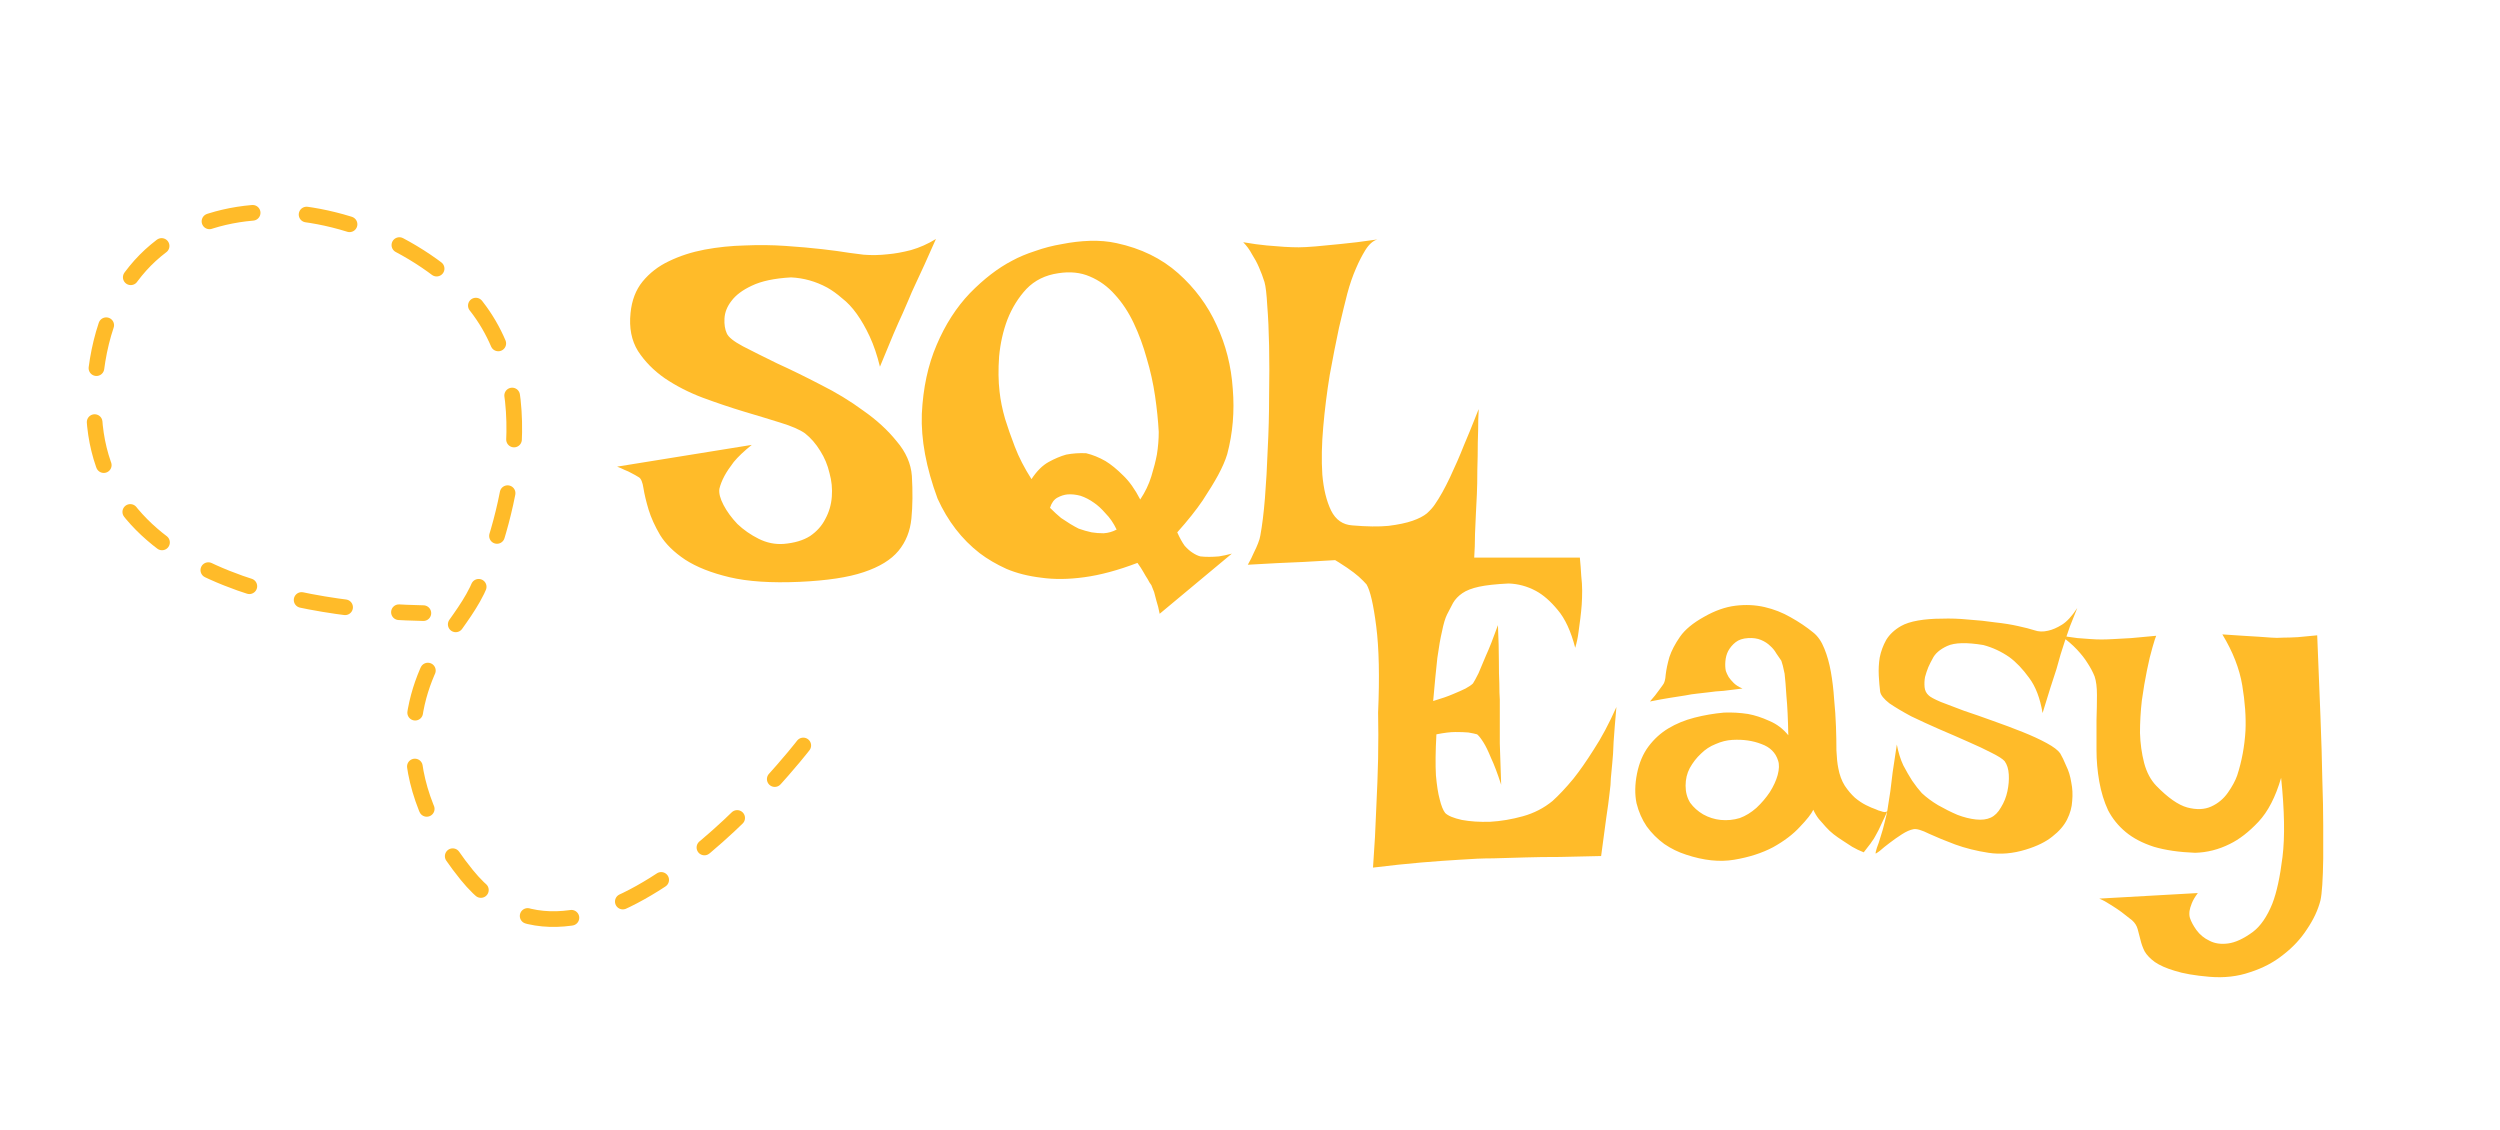
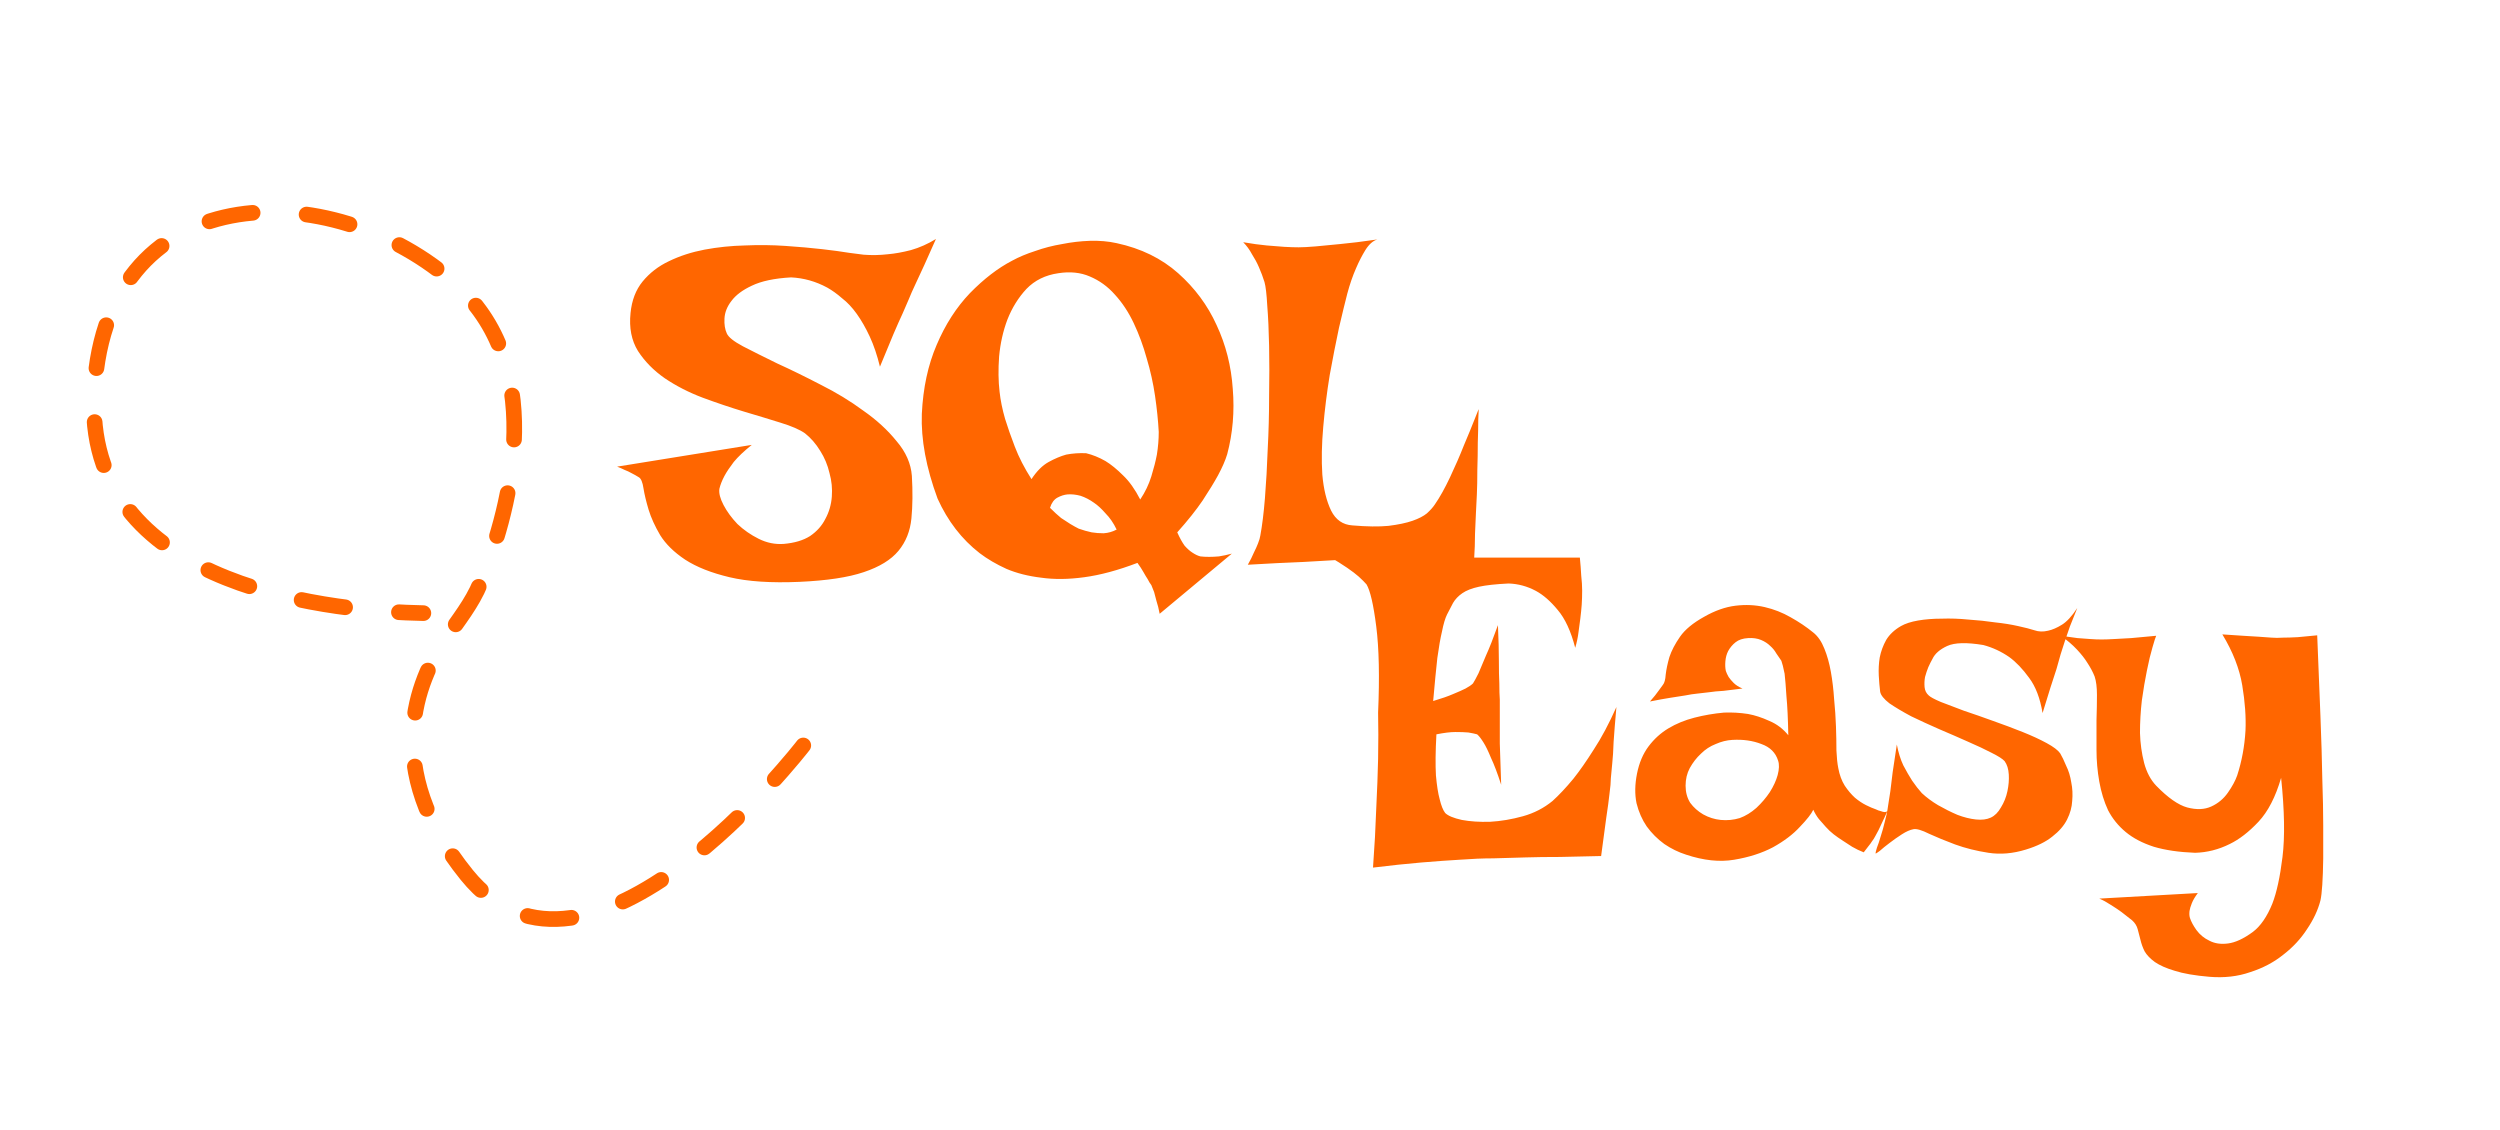
<svg xmlns="http://www.w3.org/2000/svg" width="1757" height="794" viewBox="0 0 1757 794" fill="none">
-   <path d="M564.547 523.909C564.547 523.909 413.367 720.18 328.048 614.909C267.021 539.61 293.297 477.891 313.207 448.85C321.94 436.112 331.794 424.006 337.632 409.708C355.819 365.167 387.853 260.984 320.896 200.314C234.046 121.618 70.048 122.409 66.048 281.004C62.641 416.103 240.43 429.812 297.547 430.909" stroke="#FFBB29" stroke-width="11" stroke-linecap="round" stroke-linejoin="round" stroke-dasharray="31 38" />
-   <path d="M657.774 167.957C654.739 174.895 652.029 180.965 649.644 186.168C647.259 191.371 645.2 195.815 643.465 199.501C641.514 203.62 639.888 207.306 638.587 210.558C637.503 212.942 636.094 216.194 634.36 220.313C632.625 223.999 630.457 228.877 627.856 234.947C625.471 240.801 622.328 248.389 618.425 257.711C616.474 249.689 614.089 242.644 611.271 236.573C608.453 230.503 605.417 225.191 602.165 220.639C598.914 216.086 595.445 212.4 591.759 209.582C588.29 206.547 584.822 204.054 581.353 202.103C573.331 197.767 564.876 195.382 555.988 194.948C544.281 195.599 535.067 197.55 528.346 200.802C521.842 203.837 517.073 207.414 514.038 211.533C511.002 215.436 509.376 219.555 509.16 223.891C508.943 228.01 509.485 231.479 510.786 234.297C511.87 236.898 515.664 239.934 522.167 243.402C528.888 246.871 536.91 250.882 546.232 255.435C555.771 259.771 565.96 264.757 576.8 270.394C587.64 275.813 597.613 281.884 606.718 288.604C616.04 295.108 623.845 302.263 630.132 310.067C636.636 317.655 640.213 325.785 640.864 334.457C641.514 345.514 641.406 355.486 640.539 364.375C639.671 373.264 636.636 380.852 631.433 387.139C626.23 393.426 618.1 398.412 607.043 402.098C596.204 405.783 581.136 408.06 561.841 408.927C541.896 409.794 525.528 408.71 512.737 405.675C499.946 402.64 489.539 398.521 481.518 393.317C473.713 388.114 467.86 382.369 463.957 376.082C460.272 369.795 457.562 363.833 455.828 358.196C454.093 352.343 452.901 347.356 452.25 343.237C451.6 338.901 450.516 336.3 448.998 335.433C447.264 334.349 445.53 333.373 443.795 332.506C442.278 331.639 440.652 330.88 438.917 330.229C437.183 329.362 435.449 328.604 433.714 327.953L528.346 312.669C522.926 317.005 518.699 321.016 515.664 324.701C512.845 328.387 510.677 331.639 509.16 334.457C507.425 337.709 506.233 340.744 505.582 343.562C505.149 346.598 506.124 350.392 508.509 354.944C510.894 359.497 514.146 363.941 518.265 368.277C522.601 372.396 527.587 375.865 533.224 378.684C538.861 381.502 544.714 382.694 550.785 382.261C558.372 381.61 564.551 379.768 569.321 376.732C574.09 373.48 577.667 369.47 580.052 364.7C582.654 359.931 584.171 354.728 584.605 349.091C585.039 343.454 584.497 337.926 582.979 332.506C581.678 326.869 579.51 321.666 576.475 316.896C573.44 311.91 569.863 307.791 565.744 304.539C562.058 301.938 556.313 299.444 548.508 297.06C540.92 294.675 532.357 292.073 522.818 289.255C513.496 286.437 503.848 283.185 493.875 279.499C484.12 275.813 475.231 271.261 467.209 265.841C459.405 260.421 453.118 254.025 448.348 246.654C443.795 239.283 442.061 230.395 443.145 219.988C444.012 211.1 446.831 203.729 451.6 197.875C456.586 191.805 462.765 187.035 470.136 183.566C477.724 179.881 486.071 177.171 495.176 175.437C504.498 173.702 513.929 172.727 523.468 172.51C533.224 172.076 542.763 172.185 552.085 172.835C561.624 173.485 570.188 174.244 577.776 175.111C585.364 175.979 591.759 176.846 596.962 177.713C602.382 178.363 605.743 178.797 607.043 179.014C612.68 179.447 618.317 179.339 623.954 178.688C628.94 178.255 634.36 177.279 640.213 175.762C646.284 174.027 652.137 171.426 657.774 167.957ZM711.275 183.241C716.045 180.64 721.464 178.363 727.535 176.412C733.605 174.244 739.892 172.618 746.396 171.534C752.9 170.233 759.404 169.475 765.908 169.258C772.629 169.041 778.916 169.583 784.769 170.884C801.896 174.569 816.313 181.615 828.02 192.021C839.727 202.428 848.724 214.568 855.011 228.443C861.515 242.318 865.309 257.277 866.393 273.32C867.694 289.146 866.393 304.431 862.491 319.173C861.19 323.509 859.022 328.495 855.987 334.132C853.385 338.901 849.808 344.755 845.255 351.692C840.703 358.413 834.741 365.893 827.37 374.131C829.104 378.033 830.838 381.177 832.573 383.562C834.524 385.729 836.367 387.355 838.101 388.439C840.052 389.74 841.895 390.607 843.629 391.041C845.364 391.258 847.423 391.366 849.808 391.366C851.759 391.366 854.036 391.258 856.637 391.041C859.456 390.607 862.491 389.957 865.743 389.09L815.012 431.365C814.362 427.896 813.603 424.861 812.736 422.26C812.086 419.875 811.544 417.815 811.11 416.081L809.159 411.203C808.292 410.119 807.424 408.71 806.557 406.976C805.69 405.675 804.714 404.049 803.63 402.098C802.546 400.146 801.137 397.979 799.403 395.594C785.745 400.797 773.279 404.157 762.005 405.675C750.949 407.192 740.868 407.301 731.762 406C722.657 404.916 714.527 402.856 707.373 399.821C700.218 396.569 693.931 392.884 688.511 388.765C675.937 379.009 666.073 366.218 658.919 350.392C650.897 328.712 647.212 308.875 647.862 290.881C648.729 272.67 652.198 256.519 658.268 242.427C664.338 228.118 672.143 215.978 681.682 206.005C691.438 196.032 701.302 188.444 711.275 183.241ZM759.404 348.44C756.152 347.573 753.117 347.248 750.298 347.465C747.914 347.682 745.529 348.44 743.144 349.741C740.759 351.042 739.025 353.427 737.941 356.896C740.759 359.714 743.361 362.099 745.746 364.05C748.347 365.784 750.515 367.193 752.25 368.277C754.418 369.578 756.369 370.662 758.103 371.529C761.138 372.613 764.173 373.48 767.209 374.131C769.81 374.564 772.629 374.781 775.664 374.781C778.916 374.564 781.951 373.697 784.769 372.18C782.601 367.627 780 363.833 776.964 360.798C774.146 357.546 771.436 355.053 768.835 353.318C765.799 351.15 762.656 349.524 759.404 348.44ZM724.933 336.733C728.619 331.097 732.629 327.086 736.965 324.701C741.301 322.316 745.421 320.582 749.323 319.498C753.876 318.631 758.537 318.306 763.306 318.522C767.859 319.606 772.412 321.449 776.964 324.051C780.867 326.436 784.986 329.796 789.322 334.132C793.658 338.251 797.669 343.888 801.354 351.042C804.823 345.839 807.424 340.419 809.159 334.782C810.893 329.146 812.194 324.051 813.061 319.498C813.928 314.078 814.362 308.767 814.362 303.563C813.928 295.542 813.061 287.087 811.76 278.198C810.46 269.31 808.508 260.529 805.907 251.857C803.522 243.186 800.487 234.947 796.801 227.143C793.116 219.338 788.671 212.617 783.468 206.98C778.482 201.344 772.629 197.116 765.908 194.298C759.404 191.479 752.033 190.721 743.795 192.021C734.689 193.322 727.21 197.008 721.356 203.078C715.719 209.148 711.275 216.303 708.023 224.541C704.988 232.562 703.037 241.234 702.17 250.557C701.519 259.662 701.628 267.9 702.495 275.271C703.145 281.342 704.446 287.737 706.397 294.458C708.131 300.095 710.408 306.599 713.226 313.97C716.045 321.341 719.947 328.929 724.933 336.733ZM873.717 170.233C880.004 171.317 885.532 172.076 890.302 172.51C895.288 172.943 899.407 173.269 902.659 173.485C906.561 173.702 909.922 173.811 912.74 173.811C915.558 173.811 919.569 173.594 924.772 173.16C929.108 172.727 934.745 172.185 941.682 171.534C948.837 170.884 957.617 169.8 968.023 168.282C964.988 169.149 962.17 171.643 959.568 175.762C957.183 179.664 955.015 183.892 953.064 188.444C950.679 193.864 948.62 199.826 946.885 206.33C945.368 212.184 943.417 220.205 941.032 230.395C938.864 240.584 936.696 251.641 934.528 263.564C932.577 275.488 931.059 287.629 929.975 299.986C928.891 312.127 928.675 323.292 929.325 333.481C930.192 343.671 932.252 352.126 935.504 358.847C938.756 365.351 943.742 368.819 950.463 369.253C960.652 370.12 969.107 370.229 975.828 369.578C982.765 368.711 988.402 367.519 992.738 366.001C997.074 364.483 1000.43 362.749 1002.82 360.798C1005.2 358.63 1007.05 356.57 1008.35 354.619C1011.82 349.633 1015.39 343.237 1019.08 335.433C1022.76 327.628 1026.02 320.148 1028.83 312.994C1031.87 305.84 1034.36 299.77 1036.31 294.783C1038.27 289.797 1039.24 287.412 1039.24 287.629C1039.24 288.062 1039.13 290.556 1038.92 295.108C1038.92 299.444 1038.81 304.756 1038.59 311.043C1038.59 317.113 1038.48 323.509 1038.27 330.229C1038.27 336.95 1038.16 342.695 1037.94 347.465C1037.72 351.367 1037.51 355.703 1037.29 360.473C1037.07 364.592 1036.86 369.47 1036.64 375.106C1036.64 380.743 1036.42 386.922 1035.99 393.643C1026.88 392.992 1018.21 392.559 1009.97 392.342C1001.74 392.125 994.472 392.017 988.185 392.017C980.814 392.017 973.985 392.125 967.698 392.342C960.977 392.559 953.173 392.884 944.284 393.317C936.696 393.751 927.265 394.293 915.992 394.943C904.719 395.377 891.711 396.027 876.969 396.895C878.703 393.859 880.112 391.041 881.196 388.439C882.497 385.838 883.472 383.67 884.123 381.936C884.99 379.768 885.532 377.925 885.749 376.407C887.05 369.47 888.134 360.689 889.001 350.066C889.868 339.227 890.518 327.736 890.952 315.596C891.602 303.455 891.927 291.098 891.927 278.523C892.144 265.732 892.144 253.917 891.927 243.077C891.711 232.237 891.277 222.807 890.627 214.785C890.193 206.764 889.543 201.235 888.676 198.2C887.592 194.731 886.291 191.263 884.773 187.794C883.472 184.759 881.846 181.724 879.895 178.688C878.161 175.437 876.101 172.618 873.717 170.233ZM933.735 390.892C948.91 391.325 961.485 391.65 971.457 391.867C981.647 391.867 989.885 391.867 996.172 391.867H1013.41H1110.32C1110.75 396.203 1111.07 400.431 1111.29 404.55C1111.72 408.452 1111.94 411.921 1111.94 414.956C1111.94 418.642 1111.83 422.002 1111.62 425.037C1111.4 428.072 1111.07 431.324 1110.64 434.793C1110.21 437.828 1109.77 441.08 1109.34 444.549C1108.91 448.018 1108.15 451.595 1107.06 455.28C1104.03 443.573 1099.91 434.685 1094.71 428.614C1089.72 422.544 1084.63 418.1 1079.42 415.281C1073.35 412.029 1066.96 410.295 1060.24 410.078C1051.35 410.512 1044.41 411.271 1039.42 412.354C1034.44 413.438 1030.53 414.956 1027.72 416.907C1024.9 418.858 1022.73 421.135 1021.21 423.736C1019.91 426.121 1018.5 428.831 1016.98 431.866C1015.68 434.468 1014.49 438.479 1013.41 443.898C1012.32 448.451 1011.24 454.63 1010.16 462.435C1009.29 470.239 1008.31 480.32 1007.23 492.678C1013.08 490.943 1017.74 489.317 1021.21 487.8C1024.9 486.282 1027.82 484.981 1029.99 483.897C1032.38 482.597 1034.11 481.404 1035.2 480.32C1036.06 479.02 1037.36 476.635 1039.1 473.166C1040.4 470.131 1042.13 466.012 1044.3 460.809C1046.69 455.605 1049.5 448.451 1052.76 439.346C1053.19 449.318 1053.41 457.665 1053.41 464.386C1053.41 470.89 1053.51 476.201 1053.73 480.32C1053.73 485.09 1053.84 488.884 1054.06 491.702V504.06C1054.06 508.612 1054.06 514.791 1054.06 522.596C1054.27 530.184 1054.6 539.831 1055.03 551.538C1052.43 543.517 1050.05 537.229 1047.88 532.677C1045.93 527.907 1044.19 524.33 1042.68 521.945C1040.94 519.127 1039.42 517.176 1038.12 516.092C1036.6 515.658 1034.55 515.225 1031.94 514.791C1029.56 514.574 1026.52 514.466 1022.84 514.466C1019.37 514.466 1014.93 515.008 1009.51 516.092C1008.85 528.016 1008.75 537.663 1009.18 545.034C1009.83 552.188 1010.7 557.717 1011.78 561.619C1012.87 566.172 1014.17 569.424 1015.68 571.375C1017.64 573.326 1021.54 574.952 1027.39 576.253C1033.24 577.337 1039.86 577.771 1047.23 577.554C1054.82 577.12 1062.51 575.819 1070.32 573.651C1078.12 571.483 1085.06 567.906 1091.13 562.92C1095.68 558.801 1100.56 553.598 1105.76 547.311C1110.1 541.891 1114.87 535.062 1120.07 526.823C1125.49 518.585 1130.8 508.612 1136.01 496.905C1135.14 506.661 1134.49 514.791 1134.05 521.295C1133.84 527.582 1133.51 532.677 1133.08 536.579C1132.65 541.132 1132.32 544.601 1132.1 546.985C1132.1 549.587 1131.78 553.272 1131.13 558.042C1130.69 562.161 1129.94 567.798 1128.85 574.952C1127.98 581.89 1126.79 590.778 1125.27 601.618C1115.09 601.835 1105.44 602.052 1096.33 602.269C1087.23 602.269 1079.21 602.377 1072.27 602.594C1064.03 602.811 1056.44 603.027 1049.5 603.244C1042.35 603.244 1034.44 603.569 1025.76 604.22C1018.18 604.653 1009.18 605.304 998.774 606.171C988.584 607.038 977.311 608.23 964.953 609.748C966.037 595.006 966.796 581.131 967.23 568.123C967.88 554.898 968.314 543.3 968.531 533.327C968.747 521.62 968.747 510.78 968.531 500.808C969.615 475.876 969.181 455.714 967.23 440.321C965.279 424.929 963.002 415.064 960.401 410.729C959.1 409.211 957.257 407.368 954.872 405.2C952.921 403.466 950.211 401.406 946.742 399.021C943.274 396.637 938.938 393.927 933.735 390.892ZM1168.69 481.296C1169.78 479.995 1170.43 477.61 1170.65 474.142C1171.08 470.456 1171.95 466.337 1173.25 461.784C1174.77 457.231 1177.26 452.462 1180.73 447.476C1184.2 442.489 1189.83 437.828 1197.64 433.492C1205.22 429.156 1212.6 426.555 1219.75 425.688C1226.9 424.82 1233.73 425.146 1240.24 426.663C1246.74 428.181 1252.81 430.565 1258.45 433.817C1264.3 437.069 1269.61 440.646 1274.38 444.549C1277.64 447.15 1280.24 450.944 1282.19 455.931C1284.14 460.7 1285.66 466.12 1286.74 472.19C1287.82 478.261 1288.58 484.656 1289.02 491.377C1289.67 497.881 1290.1 504.276 1290.32 510.563C1290.53 516.634 1290.64 522.271 1290.64 527.474C1290.86 532.46 1291.29 536.579 1291.94 539.831C1292.81 544.601 1294.33 548.72 1296.5 552.188C1298.66 555.44 1301.05 558.259 1303.65 560.644C1306.25 562.812 1308.85 564.546 1311.46 565.847C1314.06 567.147 1316.33 568.123 1318.28 568.773C1319.59 569.424 1320.78 569.857 1321.86 570.074C1324.03 570.941 1325.55 570.941 1326.41 570.074C1325.11 573.109 1323.92 575.711 1322.84 577.879C1321.75 580.047 1320.89 581.89 1320.24 583.407C1319.37 585.142 1318.61 586.551 1317.96 587.635C1317.31 588.936 1316.55 590.128 1315.68 591.212C1315.03 592.296 1314.17 593.488 1313.08 594.789C1312 596.09 1310.91 597.499 1309.83 599.017C1307.01 597.933 1304.3 596.632 1301.7 595.114C1299.31 593.597 1297.15 592.188 1295.2 590.887C1292.81 589.369 1290.64 587.852 1288.69 586.334C1286.74 584.816 1284.9 583.082 1283.16 581.131C1281.65 579.396 1280.02 577.554 1278.29 575.603C1276.77 573.651 1275.47 571.483 1274.38 569.099C1273.08 571.917 1269.94 575.928 1264.95 581.131C1260.18 586.334 1253.9 591.104 1246.09 595.439C1238.29 599.559 1229.18 602.485 1218.77 604.22C1208.59 605.954 1197.31 604.762 1184.95 600.643C1179.53 598.908 1174.44 596.415 1169.67 593.163C1164.9 589.694 1160.78 585.575 1157.31 580.806C1154.06 576.036 1151.68 570.616 1150.16 564.546C1148.86 558.259 1148.97 551.321 1150.48 543.733C1152 536.146 1154.71 529.75 1158.61 524.547C1162.52 519.344 1167.18 515.116 1172.6 511.864C1178.02 508.612 1184.09 506.119 1190.81 504.385C1197.53 502.65 1204.47 501.458 1211.62 500.808C1217.26 500.591 1222.89 500.916 1228.53 501.783C1233.3 502.65 1238.29 504.276 1243.49 506.661C1248.69 508.829 1253.14 512.189 1256.82 516.742C1256.61 505.252 1256.17 496.146 1255.52 489.426C1255.09 482.488 1254.65 477.177 1254.22 473.491C1253.35 469.155 1252.6 466.12 1251.94 464.386C1250.86 462.868 1249.67 461.134 1248.37 459.183C1247.28 457.231 1245.87 455.497 1244.14 453.979C1242.41 452.245 1240.24 450.836 1237.64 449.752C1235.03 448.668 1232 448.234 1228.53 448.451C1224.85 448.668 1221.92 449.644 1219.75 451.378C1217.58 453.112 1215.85 455.172 1214.55 457.557C1213.46 459.725 1212.81 462.109 1212.6 464.711C1212.38 467.312 1212.49 469.589 1212.92 471.54C1213.35 472.841 1214.01 474.25 1214.87 475.768C1215.74 477.068 1216.93 478.478 1218.45 479.995C1219.97 481.513 1222.03 482.813 1224.63 483.897C1219.64 484.548 1215.2 485.09 1211.3 485.523C1207.39 485.74 1204.03 486.065 1201.21 486.499C1197.96 486.933 1195.14 487.258 1192.76 487.475C1190.37 487.691 1187.56 488.125 1184.3 488.775C1181.49 489.209 1178.02 489.751 1173.9 490.401C1169.78 491.052 1165.01 491.919 1159.59 493.003C1160.89 491.485 1162.08 490.076 1163.17 488.775C1164.25 487.258 1165.23 485.957 1166.09 484.873C1166.96 483.572 1167.83 482.38 1168.69 481.296ZM1217.47 519.994C1213.57 520.211 1209.67 521.187 1205.77 522.921C1201.86 524.438 1198.4 526.715 1195.36 529.75C1192.33 532.568 1189.72 535.929 1187.56 539.831C1185.6 543.517 1184.63 547.636 1184.63 552.188C1184.63 556.741 1185.71 560.752 1187.88 564.221C1190.27 567.473 1193.3 570.183 1196.99 572.351C1200.89 574.519 1205.01 575.819 1209.34 576.253C1213.9 576.687 1218.34 576.253 1222.68 574.952C1226.8 573.435 1230.7 571.05 1234.38 567.798C1238.07 564.329 1241.21 560.644 1243.81 556.741C1246.42 552.622 1248.26 548.611 1249.34 544.709C1250.43 540.59 1250.54 537.229 1249.67 534.628C1247.93 528.991 1244.03 525.089 1237.96 522.921C1231.89 520.536 1225.06 519.561 1217.47 519.994ZM1459.91 427.313C1457.96 432.083 1456.23 436.419 1454.71 440.321C1453.41 444.224 1452.22 447.692 1451.13 450.728C1450.05 454.196 1449.07 457.231 1448.21 459.833C1447.34 462.868 1446.36 466.337 1445.28 470.239C1444.2 473.708 1442.79 478.044 1441.05 483.247C1439.53 488.233 1437.69 494.195 1435.52 501.133C1433.79 490.727 1430.65 482.488 1426.09 476.418C1421.54 470.131 1416.88 465.253 1412.11 461.784C1406.47 457.882 1400.4 455.063 1393.9 453.329C1382.19 451.378 1373.74 451.595 1368.53 453.979C1363.33 456.364 1359.86 459.399 1358.13 463.085C1357.26 464.603 1356.28 466.554 1355.2 468.938C1354.33 471.106 1353.57 473.383 1352.92 475.768C1352.49 478.152 1352.38 480.537 1352.6 482.922C1352.82 485.307 1353.79 487.258 1355.53 488.775C1356.61 489.859 1359.43 491.377 1363.98 493.328C1368.53 495.062 1373.95 497.122 1380.24 499.507C1386.74 501.675 1393.57 504.06 1400.73 506.661C1408.1 509.263 1415.04 511.864 1421.54 514.466C1428.04 517.067 1433.68 519.669 1438.45 522.271C1443.22 524.872 1446.36 527.257 1447.88 529.425C1449.18 531.593 1450.59 534.52 1452.11 538.205C1453.84 541.674 1455.04 545.576 1455.69 549.912C1456.55 554.031 1456.77 558.367 1456.34 562.92C1456.12 567.256 1454.93 571.592 1452.76 575.928C1450.59 580.264 1447.12 584.274 1442.35 587.96C1437.8 591.646 1431.62 594.681 1423.82 597.065C1414.71 599.884 1405.93 600.643 1397.48 599.342C1389.02 598.041 1381.22 596.09 1374.06 593.488C1367.12 590.887 1361.05 588.394 1355.85 586.009C1350.65 583.407 1346.96 582.323 1344.79 582.757C1342.41 583.19 1339.7 584.383 1336.66 586.334C1333.63 588.285 1330.7 590.345 1327.88 592.513C1325.28 594.464 1323.01 596.307 1321.06 598.041C1319.1 599.559 1318.13 600.101 1318.13 599.667C1318.13 599.233 1318.45 597.933 1319.1 595.765C1319.97 593.597 1320.84 590.995 1321.71 587.96C1322.79 584.708 1323.77 581.239 1324.63 577.554C1325.72 573.651 1326.48 569.966 1326.91 566.497C1327.34 563.679 1327.88 560.21 1328.53 556.091C1328.97 552.405 1329.51 547.961 1330.16 542.758C1331.03 537.338 1332 530.834 1333.09 523.246C1334.17 528.883 1335.69 533.761 1337.64 537.88C1339.81 541.999 1341.87 545.576 1343.82 548.611C1346.2 552.08 1348.48 555.007 1350.65 557.392C1353.9 560.427 1357.69 563.245 1362.03 565.847C1366.58 568.448 1371.14 570.725 1375.69 572.676C1380.24 574.41 1384.58 575.494 1388.7 575.928C1392.82 576.361 1396.28 575.928 1399.1 574.627C1401.92 573.326 1404.31 570.941 1406.26 567.473C1408.42 564.004 1409.94 560.21 1410.81 556.091C1411.68 551.972 1412 548.069 1411.78 544.384C1411.57 540.481 1410.59 537.338 1408.86 534.953C1407.56 533.436 1404.52 531.484 1399.75 529.1C1395.2 526.715 1389.67 524.113 1383.17 521.295C1376.88 518.477 1370.16 515.55 1363.01 512.515C1356.07 509.479 1349.46 506.444 1343.17 503.409C1337.1 500.157 1332 497.122 1327.88 494.304C1323.98 491.269 1321.81 488.559 1321.38 486.174C1320.95 482.705 1320.62 478.911 1320.4 474.792C1320.19 470.456 1320.4 466.229 1321.06 462.109C1321.92 457.773 1323.44 453.654 1325.61 449.752C1327.99 445.85 1331.46 442.598 1336.01 439.996C1339.05 438.262 1343.06 436.961 1348.05 436.094C1353.03 435.227 1358.56 434.793 1364.63 434.793C1370.7 434.576 1376.99 434.793 1383.49 435.443C1390 435.877 1396.18 436.527 1402.03 437.395C1408.1 438.045 1413.52 438.912 1418.29 439.996C1423.27 441.08 1427.07 442.056 1429.67 442.923C1432.71 444.007 1435.96 444.115 1439.43 443.248C1442.46 442.598 1445.71 441.188 1449.18 439.021C1452.65 436.853 1456.23 432.95 1459.91 427.313ZM1448.38 446.825C1452.71 447.476 1456.61 448.018 1460.08 448.451C1463.33 448.668 1466.26 448.885 1468.86 449.102C1471.68 449.318 1474.39 449.427 1476.99 449.427C1479.38 449.427 1482.41 449.318 1486.1 449.102C1489.13 448.885 1493.04 448.668 1497.81 448.451C1502.79 448.018 1508.65 447.476 1515.37 446.825C1514.93 447.692 1514.07 450.402 1512.76 454.955C1511.46 459.291 1510.16 464.711 1508.86 471.215C1507.56 477.502 1506.37 484.548 1505.28 492.353C1504.42 499.94 1503.98 507.528 1503.98 515.116C1504.2 522.487 1505.18 529.533 1506.91 536.254C1508.65 542.758 1511.46 548.069 1515.37 552.188C1523.6 560.644 1530.87 565.738 1537.15 567.473C1543.66 569.207 1549.29 568.99 1554.06 566.822C1558.83 564.654 1562.74 561.402 1565.77 557.066C1568.81 552.73 1570.97 548.72 1572.28 545.034C1575.53 535.062 1577.48 524.547 1578.13 513.49C1578.56 503.951 1577.8 493.328 1575.85 481.621C1573.9 469.914 1569.24 457.99 1561.87 445.85C1567.51 446.283 1572.38 446.608 1576.5 446.825C1580.62 447.042 1584.2 447.259 1587.23 447.476C1590.7 447.692 1593.74 447.909 1596.34 448.126C1598.72 448.343 1601.54 448.343 1604.79 448.126C1607.61 448.126 1610.97 448.018 1614.88 447.801C1618.99 447.367 1623.55 446.934 1628.53 446.5C1629.4 467.746 1630.16 486.716 1630.81 503.409C1631.46 519.886 1631.89 534.52 1632.11 547.311C1632.54 559.885 1632.76 570.833 1632.76 580.155C1632.76 589.261 1632.76 596.957 1632.76 603.244C1632.54 618.203 1631.89 628.067 1630.81 632.837C1629.08 639.558 1625.93 646.278 1621.38 652.999C1617.04 659.72 1611.52 665.682 1604.79 670.885C1598.07 676.305 1590.27 680.424 1581.38 683.242C1572.71 686.277 1563.17 687.361 1552.76 686.494C1542.57 685.627 1534.44 684.218 1528.37 682.267C1522.52 680.532 1517.86 678.473 1514.39 676.088C1511.14 673.703 1508.75 671.21 1507.24 668.608C1505.94 666.007 1504.96 663.297 1504.31 660.479C1503.66 657.877 1503.01 655.384 1502.36 652.999C1501.71 650.614 1500.41 648.555 1498.46 646.82C1496.07 644.869 1493.58 642.918 1490.98 640.967C1488.59 639.232 1485.99 637.498 1483.17 635.764C1480.57 634.029 1477.97 632.62 1475.37 631.536L1544.63 627.634C1542.68 630.235 1541.27 632.62 1540.41 634.788C1539.54 636.956 1539 638.799 1538.78 640.316C1538.56 642.268 1538.67 643.894 1539.11 645.194C1539.97 647.796 1541.49 650.614 1543.66 653.649C1546.04 656.901 1549.08 659.395 1552.76 661.129C1556.45 663.08 1560.78 663.73 1565.77 663.08C1570.97 662.43 1576.83 659.72 1583.33 654.95C1588.75 650.831 1593.3 644.219 1596.99 635.113C1600.03 627.309 1602.41 616.36 1604.14 602.269C1605.88 588.177 1605.55 569.641 1603.17 546.66C1599.27 560.102 1593.95 570.399 1587.23 577.554C1580.51 584.708 1573.79 589.911 1567.07 593.163C1559.27 597.065 1551.14 599.125 1542.68 599.342C1531.41 598.908 1521.76 597.499 1513.74 595.114C1505.72 592.513 1499.11 589.044 1493.9 584.708C1488.7 580.372 1484.58 575.277 1481.55 569.424C1478.73 563.354 1476.67 556.633 1475.37 549.262C1474.07 541.891 1473.42 534.52 1473.42 527.148C1473.42 519.561 1473.42 512.515 1473.42 506.011C1473.63 499.507 1473.74 493.653 1473.74 488.45C1473.74 483.03 1473.2 478.694 1472.11 475.442C1470.81 472.19 1469.08 468.938 1466.91 465.687C1465.18 462.868 1462.79 459.833 1459.76 456.581C1456.51 453.112 1452.71 449.86 1448.38 446.825Z" fill="#FFBB29" />
+   <path d="M564.547 523.909C564.547 523.909 413.367 720.18 328.048 614.909C267.021 539.61 293.297 477.891 313.207 448.85C321.94 436.112 331.794 424.006 337.632 409.708C355.819 365.167 387.853 260.984 320.896 200.314C234.046 121.618 70.048 122.409 66.048 281.004C62.641 416.103 240.43 429.812 297.547 430.909" stroke="#FF6600" stroke-width="11" stroke-linecap="round" stroke-linejoin="round" stroke-dasharray="31 38" />
+   <path d="M657.774 167.957C654.739 174.895 652.029 180.965 649.644 186.168C647.259 191.371 645.2 195.815 643.465 199.501C641.514 203.62 639.888 207.306 638.587 210.558C637.503 212.942 636.094 216.194 634.36 220.313C632.625 223.999 630.457 228.877 627.856 234.947C625.471 240.801 622.328 248.389 618.425 257.711C616.474 249.689 614.089 242.644 611.271 236.573C608.453 230.503 605.417 225.191 602.165 220.639C598.914 216.086 595.445 212.4 591.759 209.582C588.29 206.547 584.822 204.054 581.353 202.103C573.331 197.767 564.876 195.382 555.988 194.948C544.281 195.599 535.067 197.55 528.346 200.802C521.842 203.837 517.073 207.414 514.038 211.533C511.002 215.436 509.376 219.555 509.16 223.891C508.943 228.01 509.485 231.479 510.786 234.297C511.87 236.898 515.664 239.934 522.167 243.402C528.888 246.871 536.91 250.882 546.232 255.435C555.771 259.771 565.96 264.757 576.8 270.394C587.64 275.813 597.613 281.884 606.718 288.604C616.04 295.108 623.845 302.263 630.132 310.067C636.636 317.655 640.213 325.785 640.864 334.457C641.514 345.514 641.406 355.486 640.539 364.375C639.671 373.264 636.636 380.852 631.433 387.139C626.23 393.426 618.1 398.412 607.043 402.098C596.204 405.783 581.136 408.06 561.841 408.927C541.896 409.794 525.528 408.71 512.737 405.675C499.946 402.64 489.539 398.521 481.518 393.317C473.713 388.114 467.86 382.369 463.957 376.082C460.272 369.795 457.562 363.833 455.828 358.196C454.093 352.343 452.901 347.356 452.25 343.237C451.6 338.901 450.516 336.3 448.998 335.433C447.264 334.349 445.53 333.373 443.795 332.506C442.278 331.639 440.652 330.88 438.917 330.229C437.183 329.362 435.449 328.604 433.714 327.953L528.346 312.669C522.926 317.005 518.699 321.016 515.664 324.701C512.845 328.387 510.677 331.639 509.16 334.457C507.425 337.709 506.233 340.744 505.582 343.562C505.149 346.598 506.124 350.392 508.509 354.944C510.894 359.497 514.146 363.941 518.265 368.277C522.601 372.396 527.587 375.865 533.224 378.684C538.861 381.502 544.714 382.694 550.785 382.261C558.372 381.61 564.551 379.768 569.321 376.732C574.09 373.48 577.667 369.47 580.052 364.7C582.654 359.931 584.171 354.728 584.605 349.091C585.039 343.454 584.497 337.926 582.979 332.506C581.678 326.869 579.51 321.666 576.475 316.896C573.44 311.91 569.863 307.791 565.744 304.539C562.058 301.938 556.313 299.444 548.508 297.06C540.92 294.675 532.357 292.073 522.818 289.255C513.496 286.437 503.848 283.185 493.875 279.499C484.12 275.813 475.231 271.261 467.209 265.841C459.405 260.421 453.118 254.025 448.348 246.654C443.795 239.283 442.061 230.395 443.145 219.988C444.012 211.1 446.831 203.729 451.6 197.875C456.586 191.805 462.765 187.035 470.136 183.566C477.724 179.881 486.071 177.171 495.176 175.437C504.498 173.702 513.929 172.727 523.468 172.51C533.224 172.076 542.763 172.185 552.085 172.835C561.624 173.485 570.188 174.244 577.776 175.111C585.364 175.979 591.759 176.846 596.962 177.713C602.382 178.363 605.743 178.797 607.043 179.014C612.68 179.447 618.317 179.339 623.954 178.688C628.94 178.255 634.36 177.279 640.213 175.762C646.284 174.027 652.137 171.426 657.774 167.957ZM711.275 183.241C716.045 180.64 721.464 178.363 727.535 176.412C733.605 174.244 739.892 172.618 746.396 171.534C752.9 170.233 759.404 169.475 765.908 169.258C772.629 169.041 778.916 169.583 784.769 170.884C801.896 174.569 816.313 181.615 828.02 192.021C839.727 202.428 848.724 214.568 855.011 228.443C861.515 242.318 865.309 257.277 866.393 273.32C867.694 289.146 866.393 304.431 862.491 319.173C861.19 323.509 859.022 328.495 855.987 334.132C853.385 338.901 849.808 344.755 845.255 351.692C840.703 358.413 834.741 365.893 827.37 374.131C829.104 378.033 830.838 381.177 832.573 383.562C834.524 385.729 836.367 387.355 838.101 388.439C840.052 389.74 841.895 390.607 843.629 391.041C845.364 391.258 847.423 391.366 849.808 391.366C851.759 391.366 854.036 391.258 856.637 391.041C859.456 390.607 862.491 389.957 865.743 389.09L815.012 431.365C814.362 427.896 813.603 424.861 812.736 422.26C812.086 419.875 811.544 417.815 811.11 416.081L809.159 411.203C808.292 410.119 807.424 408.71 806.557 406.976C805.69 405.675 804.714 404.049 803.63 402.098C802.546 400.146 801.137 397.979 799.403 395.594C785.745 400.797 773.279 404.157 762.005 405.675C750.949 407.192 740.868 407.301 731.762 406C722.657 404.916 714.527 402.856 707.373 399.821C700.218 396.569 693.931 392.884 688.511 388.765C675.937 379.009 666.073 366.218 658.919 350.392C650.897 328.712 647.212 308.875 647.862 290.881C648.729 272.67 652.198 256.519 658.268 242.427C664.338 228.118 672.143 215.978 681.682 206.005C691.438 196.032 701.302 188.444 711.275 183.241ZM759.404 348.44C756.152 347.573 753.117 347.248 750.298 347.465C747.914 347.682 745.529 348.44 743.144 349.741C740.759 351.042 739.025 353.427 737.941 356.896C740.759 359.714 743.361 362.099 745.746 364.05C748.347 365.784 750.515 367.193 752.25 368.277C754.418 369.578 756.369 370.662 758.103 371.529C761.138 372.613 764.173 373.48 767.209 374.131C769.81 374.564 772.629 374.781 775.664 374.781C778.916 374.564 781.951 373.697 784.769 372.18C782.601 367.627 780 363.833 776.964 360.798C774.146 357.546 771.436 355.053 768.835 353.318C765.799 351.15 762.656 349.524 759.404 348.44ZM724.933 336.733C728.619 331.097 732.629 327.086 736.965 324.701C741.301 322.316 745.421 320.582 749.323 319.498C753.876 318.631 758.537 318.306 763.306 318.522C767.859 319.606 772.412 321.449 776.964 324.051C780.867 326.436 784.986 329.796 789.322 334.132C793.658 338.251 797.669 343.888 801.354 351.042C804.823 345.839 807.424 340.419 809.159 334.782C810.893 329.146 812.194 324.051 813.061 319.498C813.928 314.078 814.362 308.767 814.362 303.563C813.928 295.542 813.061 287.087 811.76 278.198C810.46 269.31 808.508 260.529 805.907 251.857C803.522 243.186 800.487 234.947 796.801 227.143C793.116 219.338 788.671 212.617 783.468 206.98C778.482 201.344 772.629 197.116 765.908 194.298C759.404 191.479 752.033 190.721 743.795 192.021C734.689 193.322 727.21 197.008 721.356 203.078C715.719 209.148 711.275 216.303 708.023 224.541C704.988 232.562 703.037 241.234 702.17 250.557C701.519 259.662 701.628 267.9 702.495 275.271C703.145 281.342 704.446 287.737 706.397 294.458C708.131 300.095 710.408 306.599 713.226 313.97C716.045 321.341 719.947 328.929 724.933 336.733ZM873.717 170.233C880.004 171.317 885.532 172.076 890.302 172.51C895.288 172.943 899.407 173.269 902.659 173.485C906.561 173.702 909.922 173.811 912.74 173.811C915.558 173.811 919.569 173.594 924.772 173.16C929.108 172.727 934.745 172.185 941.682 171.534C948.837 170.884 957.617 169.8 968.023 168.282C964.988 169.149 962.17 171.643 959.568 175.762C957.183 179.664 955.015 183.892 953.064 188.444C950.679 193.864 948.62 199.826 946.885 206.33C945.368 212.184 943.417 220.205 941.032 230.395C938.864 240.584 936.696 251.641 934.528 263.564C932.577 275.488 931.059 287.629 929.975 299.986C928.891 312.127 928.675 323.292 929.325 333.481C930.192 343.671 932.252 352.126 935.504 358.847C938.756 365.351 943.742 368.819 950.463 369.253C960.652 370.12 969.107 370.229 975.828 369.578C982.765 368.711 988.402 367.519 992.738 366.001C997.074 364.483 1000.43 362.749 1002.82 360.798C1005.2 358.63 1007.05 356.57 1008.35 354.619C1011.82 349.633 1015.39 343.237 1019.08 335.433C1022.76 327.628 1026.02 320.148 1028.83 312.994C1031.87 305.84 1034.36 299.77 1036.31 294.783C1038.27 289.797 1039.24 287.412 1039.24 287.629C1039.24 288.062 1039.13 290.556 1038.92 295.108C1038.92 299.444 1038.81 304.756 1038.59 311.043C1038.59 317.113 1038.48 323.509 1038.27 330.229C1038.27 336.95 1038.16 342.695 1037.94 347.465C1037.72 351.367 1037.51 355.703 1037.29 360.473C1037.07 364.592 1036.86 369.47 1036.64 375.106C1036.64 380.743 1036.42 386.922 1035.99 393.643C1026.88 392.992 1018.21 392.559 1009.97 392.342C1001.74 392.125 994.472 392.017 988.185 392.017C980.814 392.017 973.985 392.125 967.698 392.342C960.977 392.559 953.173 392.884 944.284 393.317C936.696 393.751 927.265 394.293 915.992 394.943C904.719 395.377 891.711 396.027 876.969 396.895C878.703 393.859 880.112 391.041 881.196 388.439C882.497 385.838 883.472 383.67 884.123 381.936C884.99 379.768 885.532 377.925 885.749 376.407C887.05 369.47 888.134 360.689 889.001 350.066C889.868 339.227 890.518 327.736 890.952 315.596C891.602 303.455 891.927 291.098 891.927 278.523C892.144 265.732 892.144 253.917 891.927 243.077C891.711 232.237 891.277 222.807 890.627 214.785C890.193 206.764 889.543 201.235 888.676 198.2C887.592 194.731 886.291 191.263 884.773 187.794C883.472 184.759 881.846 181.724 879.895 178.688C878.161 175.437 876.101 172.618 873.717 170.233ZM933.735 390.892C948.91 391.325 961.485 391.65 971.457 391.867C981.647 391.867 989.885 391.867 996.172 391.867H1013.41H1110.32C1110.75 396.203 1111.07 400.431 1111.29 404.55C1111.72 408.452 1111.94 411.921 1111.94 414.956C1111.94 418.642 1111.83 422.002 1111.62 425.037C1111.4 428.072 1111.07 431.324 1110.64 434.793C1110.21 437.828 1109.77 441.08 1109.34 444.549C1108.91 448.018 1108.15 451.595 1107.06 455.28C1104.03 443.573 1099.91 434.685 1094.71 428.614C1089.72 422.544 1084.63 418.1 1079.42 415.281C1073.35 412.029 1066.96 410.295 1060.24 410.078C1051.35 410.512 1044.41 411.271 1039.42 412.354C1034.44 413.438 1030.53 414.956 1027.72 416.907C1024.9 418.858 1022.73 421.135 1021.21 423.736C1019.91 426.121 1018.5 428.831 1016.98 431.866C1015.68 434.468 1014.49 438.479 1013.41 443.898C1012.32 448.451 1011.24 454.63 1010.16 462.435C1009.29 470.239 1008.31 480.32 1007.23 492.678C1013.08 490.943 1017.74 489.317 1021.21 487.8C1024.9 486.282 1027.82 484.981 1029.99 483.897C1032.38 482.597 1034.11 481.404 1035.2 480.32C1036.06 479.02 1037.36 476.635 1039.1 473.166C1040.4 470.131 1042.13 466.012 1044.3 460.809C1046.69 455.605 1049.5 448.451 1052.76 439.346C1053.19 449.318 1053.41 457.665 1053.41 464.386C1053.41 470.89 1053.51 476.201 1053.73 480.32C1053.73 485.09 1053.84 488.884 1054.06 491.702V504.06C1054.06 508.612 1054.06 514.791 1054.06 522.596C1054.27 530.184 1054.6 539.831 1055.03 551.538C1052.43 543.517 1050.05 537.229 1047.88 532.677C1045.93 527.907 1044.19 524.33 1042.68 521.945C1040.94 519.127 1039.42 517.176 1038.12 516.092C1036.6 515.658 1034.55 515.225 1031.94 514.791C1029.56 514.574 1026.52 514.466 1022.84 514.466C1019.37 514.466 1014.93 515.008 1009.51 516.092C1008.85 528.016 1008.75 537.663 1009.18 545.034C1009.83 552.188 1010.7 557.717 1011.78 561.619C1012.87 566.172 1014.17 569.424 1015.68 571.375C1017.64 573.326 1021.54 574.952 1027.39 576.253C1033.24 577.337 1039.86 577.771 1047.23 577.554C1054.82 577.12 1062.51 575.819 1070.32 573.651C1078.12 571.483 1085.06 567.906 1091.13 562.92C1095.68 558.801 1100.56 553.598 1105.76 547.311C1110.1 541.891 1114.87 535.062 1120.07 526.823C1125.49 518.585 1130.8 508.612 1136.01 496.905C1135.14 506.661 1134.49 514.791 1134.05 521.295C1133.84 527.582 1133.51 532.677 1133.08 536.579C1132.65 541.132 1132.32 544.601 1132.1 546.985C1132.1 549.587 1131.78 553.272 1131.13 558.042C1130.69 562.161 1129.94 567.798 1128.85 574.952C1127.98 581.89 1126.79 590.778 1125.27 601.618C1115.09 601.835 1105.44 602.052 1096.33 602.269C1087.23 602.269 1079.21 602.377 1072.27 602.594C1064.03 602.811 1056.44 603.027 1049.5 603.244C1042.35 603.244 1034.44 603.569 1025.76 604.22C1018.18 604.653 1009.18 605.304 998.774 606.171C988.584 607.038 977.311 608.23 964.953 609.748C966.037 595.006 966.796 581.131 967.23 568.123C967.88 554.898 968.314 543.3 968.531 533.327C968.747 521.62 968.747 510.78 968.531 500.808C969.615 475.876 969.181 455.714 967.23 440.321C965.279 424.929 963.002 415.064 960.401 410.729C959.1 409.211 957.257 407.368 954.872 405.2C952.921 403.466 950.211 401.406 946.742 399.021C943.274 396.637 938.938 393.927 933.735 390.892ZM1168.69 481.296C1169.78 479.995 1170.43 477.61 1170.65 474.142C1171.08 470.456 1171.95 466.337 1173.25 461.784C1174.77 457.231 1177.26 452.462 1180.73 447.476C1184.2 442.489 1189.83 437.828 1197.64 433.492C1205.22 429.156 1212.6 426.555 1219.75 425.688C1226.9 424.82 1233.73 425.146 1240.24 426.663C1246.74 428.181 1252.81 430.565 1258.45 433.817C1264.3 437.069 1269.61 440.646 1274.38 444.549C1277.64 447.15 1280.24 450.944 1282.19 455.931C1284.14 460.7 1285.66 466.12 1286.74 472.19C1287.82 478.261 1288.58 484.656 1289.02 491.377C1289.67 497.881 1290.1 504.276 1290.32 510.563C1290.53 516.634 1290.64 522.271 1290.64 527.474C1290.86 532.46 1291.29 536.579 1291.94 539.831C1292.81 544.601 1294.33 548.72 1296.5 552.188C1298.66 555.44 1301.05 558.259 1303.65 560.644C1306.25 562.812 1308.85 564.546 1311.46 565.847C1314.06 567.147 1316.33 568.123 1318.28 568.773C1319.59 569.424 1320.78 569.857 1321.86 570.074C1324.03 570.941 1325.55 570.941 1326.41 570.074C1325.11 573.109 1323.92 575.711 1322.84 577.879C1321.75 580.047 1320.89 581.89 1320.24 583.407C1319.37 585.142 1318.61 586.551 1317.96 587.635C1317.31 588.936 1316.55 590.128 1315.68 591.212C1315.03 592.296 1314.17 593.488 1313.08 594.789C1312 596.09 1310.91 597.499 1309.83 599.017C1307.01 597.933 1304.3 596.632 1301.7 595.114C1299.31 593.597 1297.15 592.188 1295.2 590.887C1292.81 589.369 1290.64 587.852 1288.69 586.334C1286.74 584.816 1284.9 583.082 1283.16 581.131C1281.65 579.396 1280.02 577.554 1278.29 575.603C1276.77 573.651 1275.47 571.483 1274.38 569.099C1273.08 571.917 1269.94 575.928 1264.95 581.131C1260.18 586.334 1253.9 591.104 1246.09 595.439C1238.29 599.559 1229.18 602.485 1218.77 604.22C1208.59 605.954 1197.31 604.762 1184.95 600.643C1179.53 598.908 1174.44 596.415 1169.67 593.163C1164.9 589.694 1160.78 585.575 1157.31 580.806C1154.06 576.036 1151.68 570.616 1150.16 564.546C1148.86 558.259 1148.97 551.321 1150.48 543.733C1152 536.146 1154.71 529.75 1158.61 524.547C1162.52 519.344 1167.18 515.116 1172.6 511.864C1178.02 508.612 1184.09 506.119 1190.81 504.385C1197.53 502.65 1204.47 501.458 1211.62 500.808C1217.26 500.591 1222.89 500.916 1228.53 501.783C1233.3 502.65 1238.29 504.276 1243.49 506.661C1248.69 508.829 1253.14 512.189 1256.82 516.742C1256.61 505.252 1256.17 496.146 1255.52 489.426C1255.09 482.488 1254.65 477.177 1254.22 473.491C1253.35 469.155 1252.6 466.12 1251.94 464.386C1250.86 462.868 1249.67 461.134 1248.37 459.183C1247.28 457.231 1245.87 455.497 1244.14 453.979C1242.41 452.245 1240.24 450.836 1237.64 449.752C1235.03 448.668 1232 448.234 1228.53 448.451C1224.85 448.668 1221.92 449.644 1219.75 451.378C1217.58 453.112 1215.85 455.172 1214.55 457.557C1213.46 459.725 1212.81 462.109 1212.6 464.711C1212.38 467.312 1212.49 469.589 1212.92 471.54C1213.35 472.841 1214.01 474.25 1214.87 475.768C1215.74 477.068 1216.93 478.478 1218.45 479.995C1219.97 481.513 1222.03 482.813 1224.63 483.897C1219.64 484.548 1215.2 485.09 1211.3 485.523C1207.39 485.74 1204.03 486.065 1201.21 486.499C1197.96 486.933 1195.14 487.258 1192.76 487.475C1190.37 487.691 1187.56 488.125 1184.3 488.775C1181.49 489.209 1178.02 489.751 1173.9 490.401C1169.78 491.052 1165.01 491.919 1159.59 493.003C1160.89 491.485 1162.08 490.076 1163.17 488.775C1164.25 487.258 1165.23 485.957 1166.09 484.873C1166.96 483.572 1167.83 482.38 1168.69 481.296ZM1217.47 519.994C1213.57 520.211 1209.67 521.187 1205.77 522.921C1201.86 524.438 1198.4 526.715 1195.36 529.75C1192.33 532.568 1189.72 535.929 1187.56 539.831C1185.6 543.517 1184.63 547.636 1184.63 552.188C1184.63 556.741 1185.71 560.752 1187.88 564.221C1190.27 567.473 1193.3 570.183 1196.99 572.351C1200.89 574.519 1205.01 575.819 1209.34 576.253C1213.9 576.687 1218.34 576.253 1222.68 574.952C1226.8 573.435 1230.7 571.05 1234.38 567.798C1238.07 564.329 1241.21 560.644 1243.81 556.741C1246.42 552.622 1248.26 548.611 1249.34 544.709C1250.43 540.59 1250.54 537.229 1249.67 534.628C1247.93 528.991 1244.03 525.089 1237.96 522.921C1231.89 520.536 1225.06 519.561 1217.47 519.994ZM1459.91 427.313C1457.96 432.083 1456.23 436.419 1454.71 440.321C1453.41 444.224 1452.22 447.692 1451.13 450.728C1450.05 454.196 1449.07 457.231 1448.21 459.833C1447.34 462.868 1446.36 466.337 1445.28 470.239C1444.2 473.708 1442.79 478.044 1441.05 483.247C1439.53 488.233 1437.69 494.195 1435.52 501.133C1433.79 490.727 1430.65 482.488 1426.09 476.418C1421.54 470.131 1416.88 465.253 1412.11 461.784C1406.47 457.882 1400.4 455.063 1393.9 453.329C1382.19 451.378 1373.74 451.595 1368.53 453.979C1363.33 456.364 1359.86 459.399 1358.13 463.085C1357.26 464.603 1356.28 466.554 1355.2 468.938C1354.33 471.106 1353.57 473.383 1352.92 475.768C1352.49 478.152 1352.38 480.537 1352.6 482.922C1352.82 485.307 1353.79 487.258 1355.53 488.775C1356.61 489.859 1359.43 491.377 1363.98 493.328C1368.53 495.062 1373.95 497.122 1380.24 499.507C1386.74 501.675 1393.57 504.06 1400.73 506.661C1408.1 509.263 1415.04 511.864 1421.54 514.466C1428.04 517.067 1433.68 519.669 1438.45 522.271C1443.22 524.872 1446.36 527.257 1447.88 529.425C1449.18 531.593 1450.59 534.52 1452.11 538.205C1453.84 541.674 1455.04 545.576 1455.69 549.912C1456.55 554.031 1456.77 558.367 1456.34 562.92C1456.12 567.256 1454.93 571.592 1452.76 575.928C1450.59 580.264 1447.12 584.274 1442.35 587.96C1437.8 591.646 1431.62 594.681 1423.82 597.065C1414.71 599.884 1405.93 600.643 1397.48 599.342C1389.02 598.041 1381.22 596.09 1374.06 593.488C1367.12 590.887 1361.05 588.394 1355.85 586.009C1350.65 583.407 1346.96 582.323 1344.79 582.757C1342.41 583.19 1339.7 584.383 1336.66 586.334C1333.63 588.285 1330.7 590.345 1327.88 592.513C1325.28 594.464 1323.01 596.307 1321.06 598.041C1319.1 599.559 1318.13 600.101 1318.13 599.667C1318.13 599.233 1318.45 597.933 1319.1 595.765C1319.97 593.597 1320.84 590.995 1321.71 587.96C1322.79 584.708 1323.77 581.239 1324.63 577.554C1325.72 573.651 1326.48 569.966 1326.91 566.497C1327.34 563.679 1327.88 560.21 1328.53 556.091C1328.97 552.405 1329.51 547.961 1330.16 542.758C1331.03 537.338 1332 530.834 1333.09 523.246C1334.17 528.883 1335.69 533.761 1337.64 537.88C1339.81 541.999 1341.87 545.576 1343.82 548.611C1346.2 552.08 1348.48 555.007 1350.65 557.392C1353.9 560.427 1357.69 563.245 1362.03 565.847C1366.58 568.448 1371.14 570.725 1375.69 572.676C1380.24 574.41 1384.58 575.494 1388.7 575.928C1392.82 576.361 1396.28 575.928 1399.1 574.627C1401.92 573.326 1404.31 570.941 1406.26 567.473C1408.42 564.004 1409.94 560.21 1410.81 556.091C1411.68 551.972 1412 548.069 1411.78 544.384C1411.57 540.481 1410.59 537.338 1408.86 534.953C1407.56 533.436 1404.52 531.484 1399.75 529.1C1395.2 526.715 1389.67 524.113 1383.17 521.295C1376.88 518.477 1370.16 515.55 1363.01 512.515C1356.07 509.479 1349.46 506.444 1343.17 503.409C1337.1 500.157 1332 497.122 1327.88 494.304C1323.98 491.269 1321.81 488.559 1321.38 486.174C1320.95 482.705 1320.62 478.911 1320.4 474.792C1320.19 470.456 1320.4 466.229 1321.06 462.109C1321.92 457.773 1323.44 453.654 1325.61 449.752C1327.99 445.85 1331.46 442.598 1336.01 439.996C1339.05 438.262 1343.06 436.961 1348.05 436.094C1353.03 435.227 1358.56 434.793 1364.63 434.793C1370.7 434.576 1376.99 434.793 1383.49 435.443C1390 435.877 1396.18 436.527 1402.03 437.395C1408.1 438.045 1413.52 438.912 1418.29 439.996C1423.27 441.08 1427.07 442.056 1429.67 442.923C1432.71 444.007 1435.96 444.115 1439.43 443.248C1442.46 442.598 1445.71 441.188 1449.18 439.021C1452.65 436.853 1456.23 432.95 1459.91 427.313ZM1448.38 446.825C1452.71 447.476 1456.61 448.018 1460.08 448.451C1463.33 448.668 1466.26 448.885 1468.86 449.102C1471.68 449.318 1474.39 449.427 1476.99 449.427C1479.38 449.427 1482.41 449.318 1486.1 449.102C1489.13 448.885 1493.04 448.668 1497.81 448.451C1502.79 448.018 1508.65 447.476 1515.37 446.825C1514.93 447.692 1514.07 450.402 1512.76 454.955C1511.46 459.291 1510.16 464.711 1508.86 471.215C1507.56 477.502 1506.37 484.548 1505.28 492.353C1504.42 499.94 1503.98 507.528 1503.98 515.116C1504.2 522.487 1505.18 529.533 1506.91 536.254C1508.65 542.758 1511.46 548.069 1515.37 552.188C1523.6 560.644 1530.87 565.738 1537.15 567.473C1543.66 569.207 1549.29 568.99 1554.06 566.822C1558.83 564.654 1562.74 561.402 1565.77 557.066C1568.81 552.73 1570.97 548.72 1572.28 545.034C1575.53 535.062 1577.48 524.547 1578.13 513.49C1578.56 503.951 1577.8 493.328 1575.85 481.621C1573.9 469.914 1569.24 457.99 1561.87 445.85C1567.51 446.283 1572.38 446.608 1576.5 446.825C1580.62 447.042 1584.2 447.259 1587.23 447.476C1590.7 447.692 1593.74 447.909 1596.34 448.126C1598.72 448.343 1601.54 448.343 1604.79 448.126C1607.61 448.126 1610.97 448.018 1614.88 447.801C1618.99 447.367 1623.55 446.934 1628.53 446.5C1629.4 467.746 1630.16 486.716 1630.81 503.409C1631.46 519.886 1631.89 534.52 1632.11 547.311C1632.54 559.885 1632.76 570.833 1632.76 580.155C1632.76 589.261 1632.76 596.957 1632.76 603.244C1632.54 618.203 1631.89 628.067 1630.81 632.837C1629.08 639.558 1625.93 646.278 1621.38 652.999C1617.04 659.72 1611.52 665.682 1604.79 670.885C1598.07 676.305 1590.27 680.424 1581.38 683.242C1572.71 686.277 1563.17 687.361 1552.76 686.494C1542.57 685.627 1534.44 684.218 1528.37 682.267C1522.52 680.532 1517.86 678.473 1514.39 676.088C1511.14 673.703 1508.75 671.21 1507.24 668.608C1505.94 666.007 1504.96 663.297 1504.31 660.479C1503.66 657.877 1503.01 655.384 1502.36 652.999C1501.71 650.614 1500.41 648.555 1498.46 646.82C1496.07 644.869 1493.58 642.918 1490.98 640.967C1488.59 639.232 1485.99 637.498 1483.17 635.764C1480.57 634.029 1477.97 632.62 1475.37 631.536L1544.63 627.634C1542.68 630.235 1541.27 632.62 1540.41 634.788C1539.54 636.956 1539 638.799 1538.78 640.316C1538.56 642.268 1538.67 643.894 1539.11 645.194C1539.97 647.796 1541.49 650.614 1543.66 653.649C1546.04 656.901 1549.08 659.395 1552.76 661.129C1556.45 663.08 1560.78 663.73 1565.77 663.08C1570.97 662.43 1576.83 659.72 1583.33 654.95C1588.75 650.831 1593.3 644.219 1596.99 635.113C1600.03 627.309 1602.41 616.36 1604.14 602.269C1605.88 588.177 1605.55 569.641 1603.17 546.66C1599.27 560.102 1593.95 570.399 1587.23 577.554C1580.51 584.708 1573.79 589.911 1567.07 593.163C1559.27 597.065 1551.14 599.125 1542.68 599.342C1531.41 598.908 1521.76 597.499 1513.74 595.114C1505.72 592.513 1499.11 589.044 1493.9 584.708C1488.7 580.372 1484.58 575.277 1481.55 569.424C1478.73 563.354 1476.67 556.633 1475.37 549.262C1474.07 541.891 1473.42 534.52 1473.42 527.148C1473.42 519.561 1473.42 512.515 1473.42 506.011C1473.63 499.507 1473.74 493.653 1473.74 488.45C1473.74 483.03 1473.2 478.694 1472.11 475.442C1470.81 472.19 1469.08 468.938 1466.91 465.687C1465.18 462.868 1462.79 459.833 1459.76 456.581C1456.51 453.112 1452.71 449.86 1448.38 446.825Z" fill="#FF6600" />
</svg>
